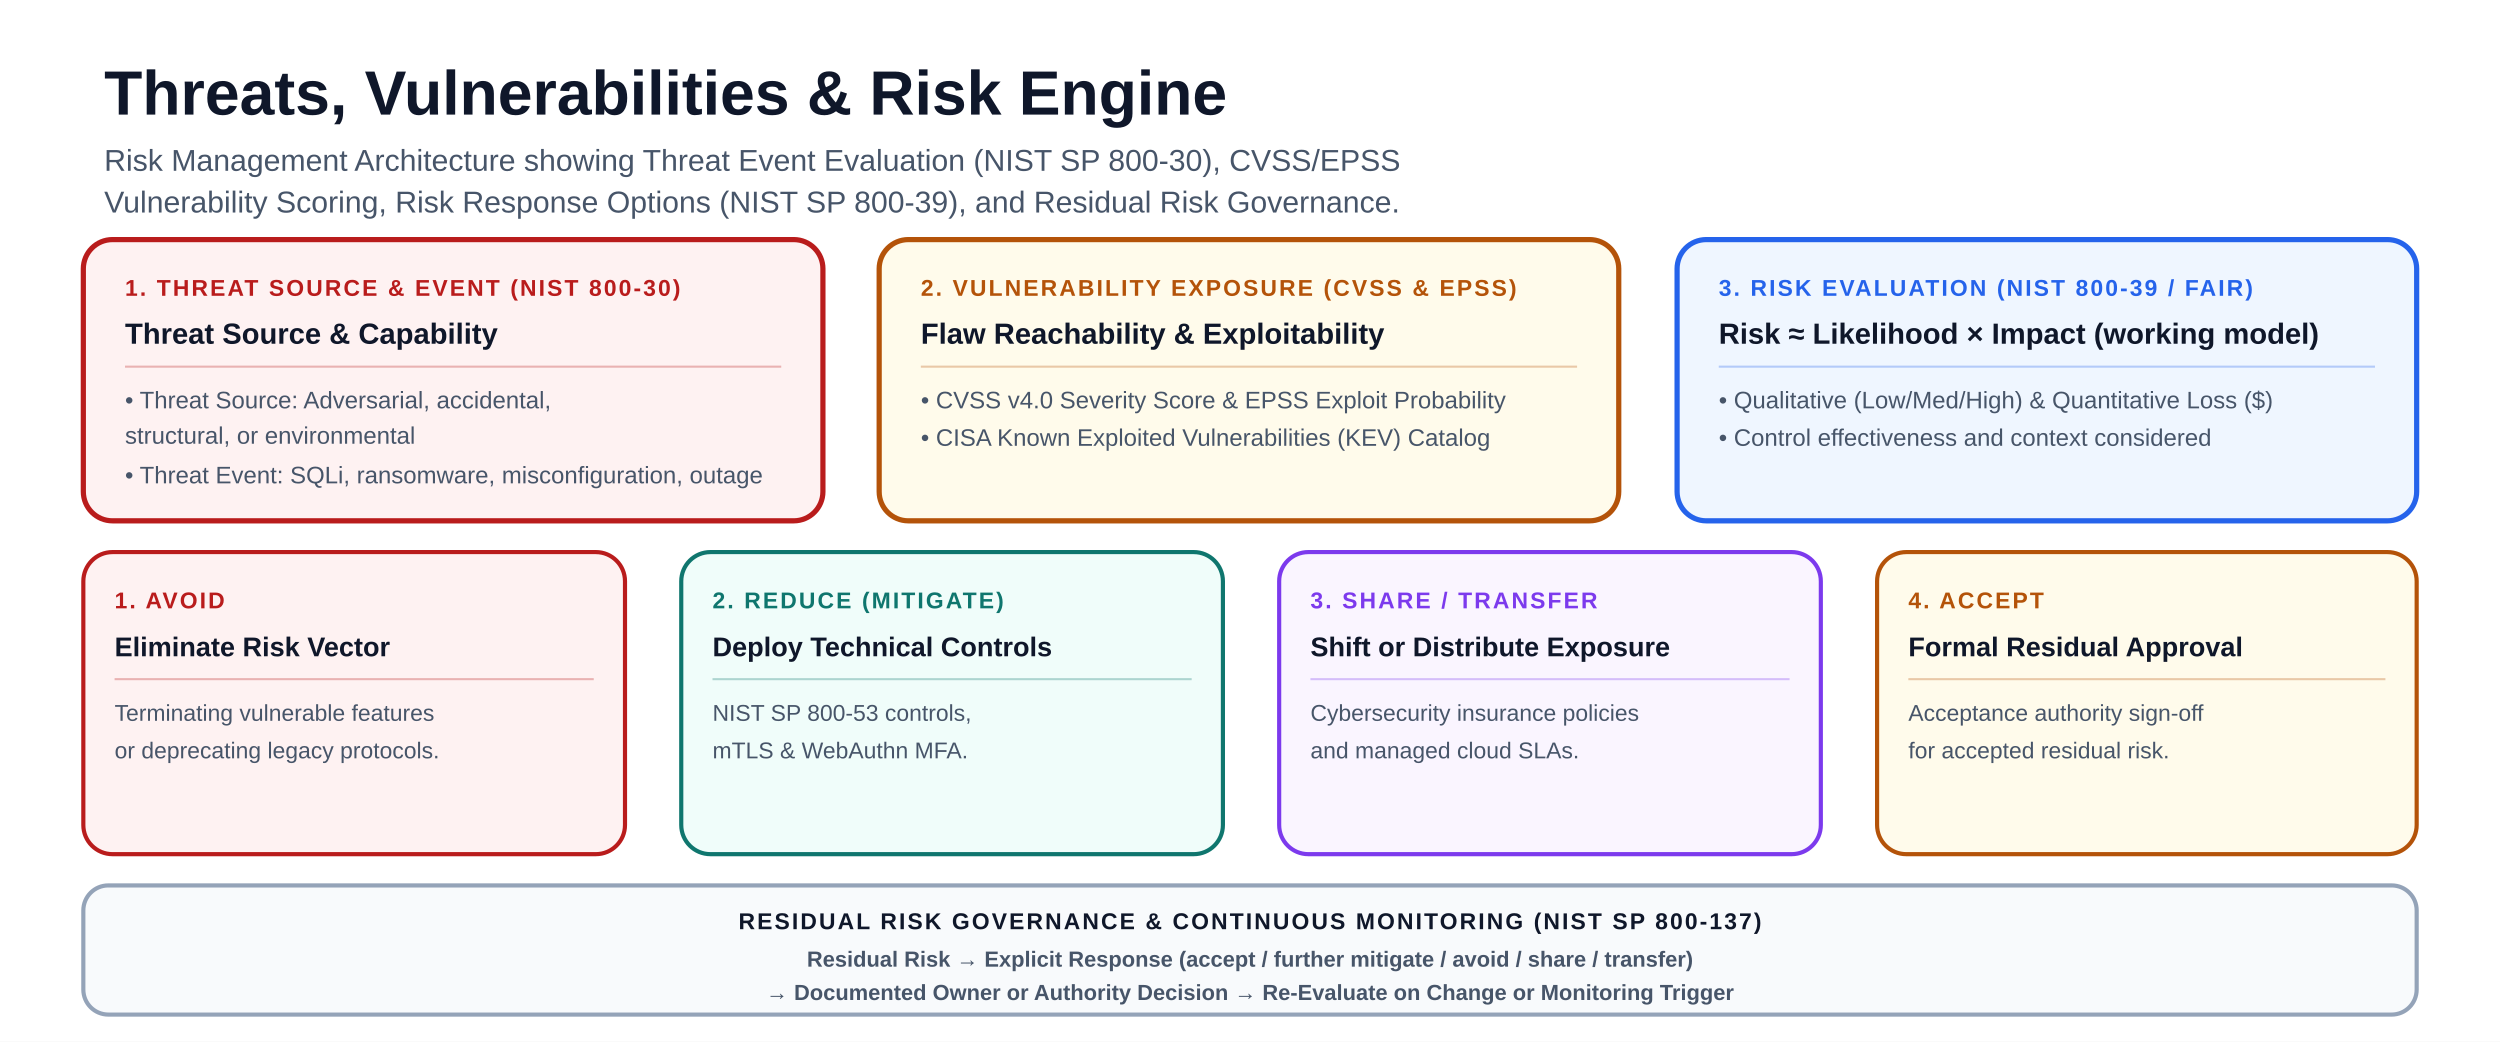
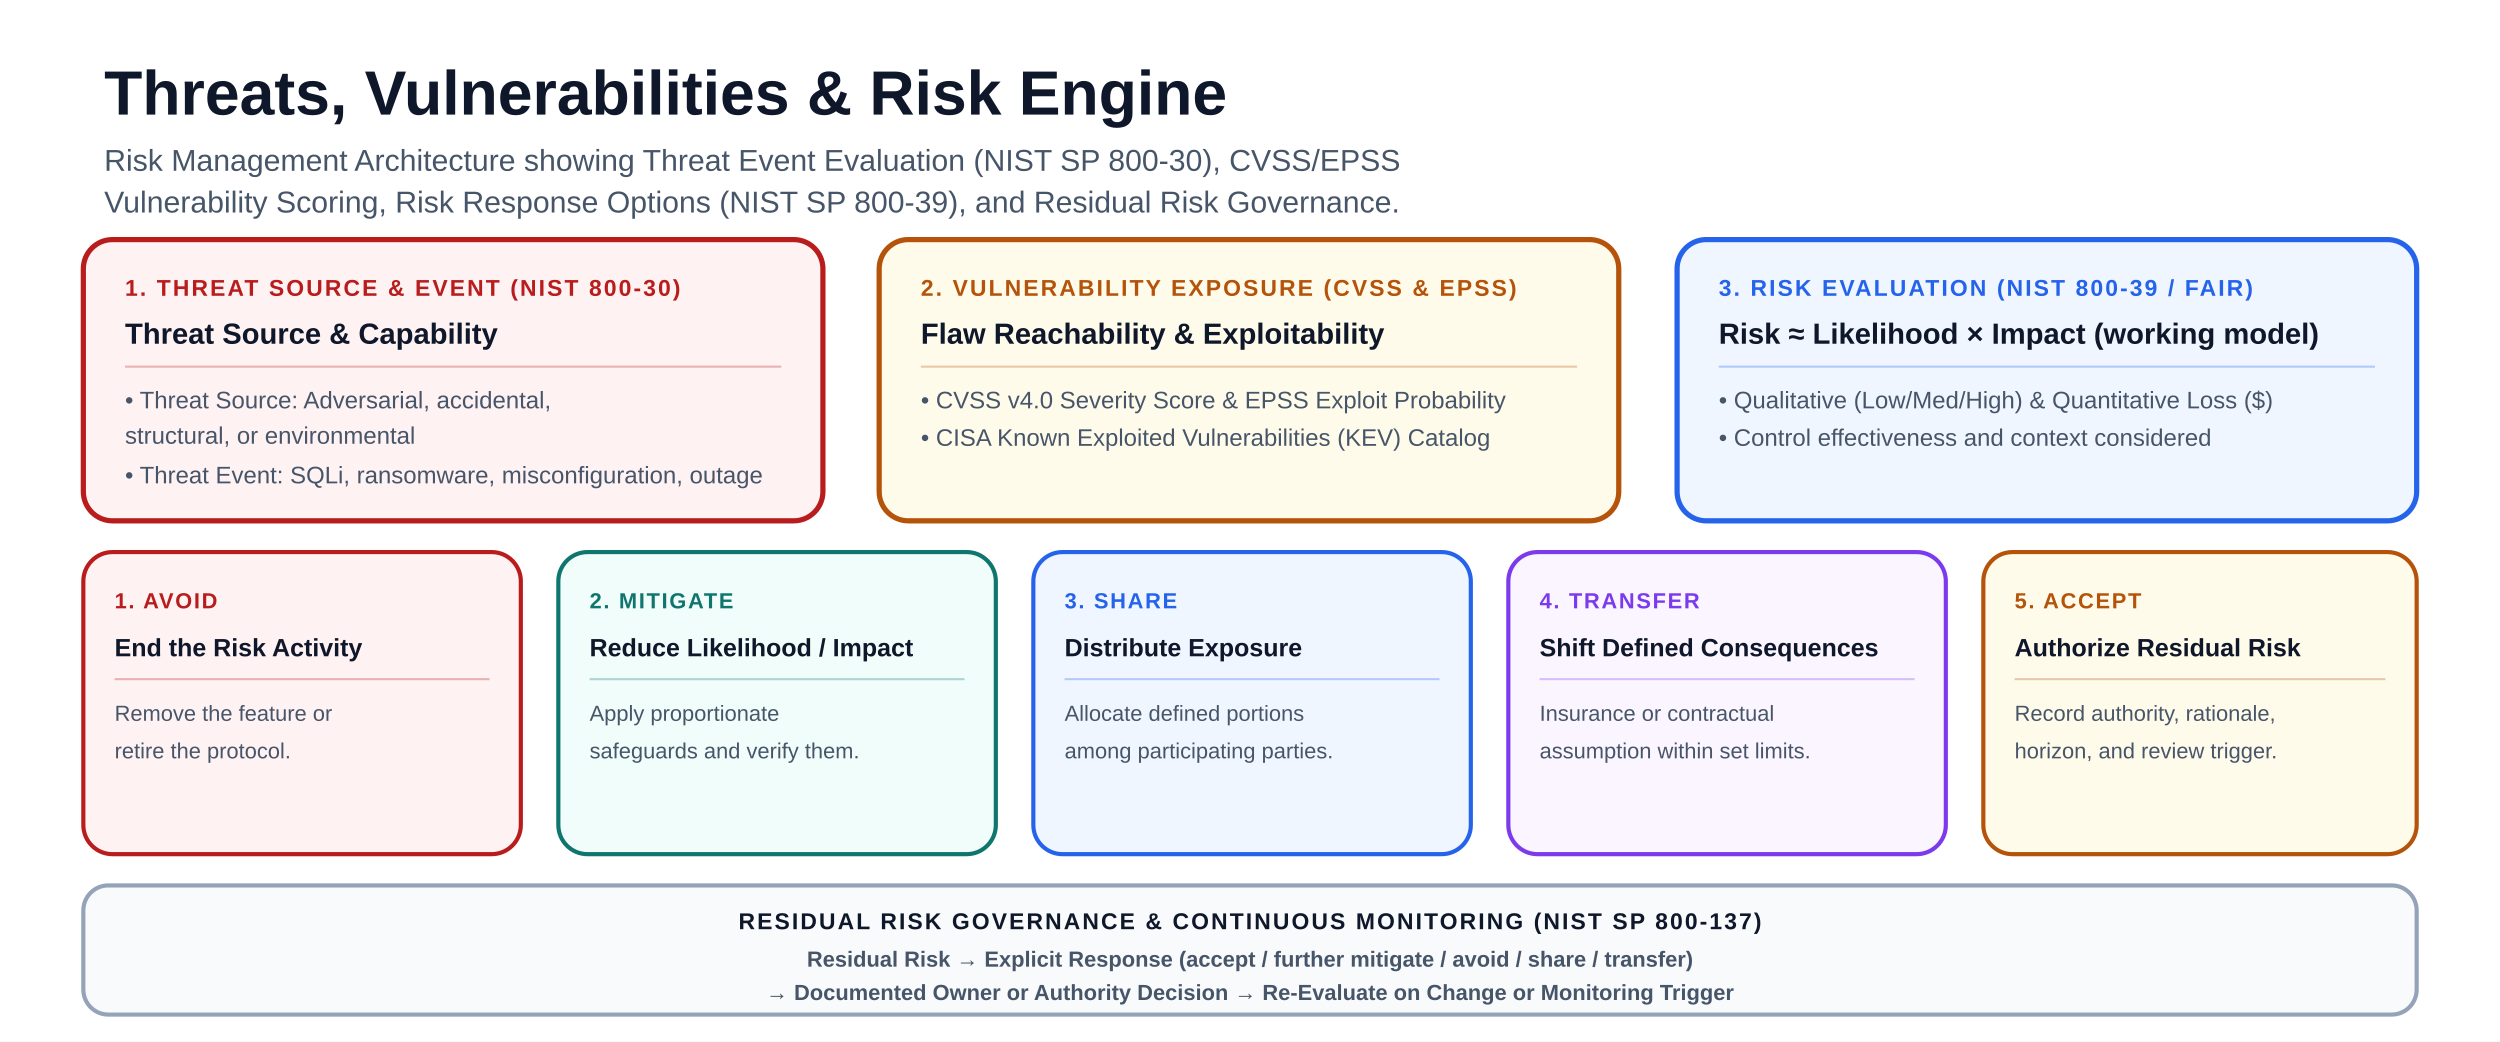
<svg xmlns="http://www.w3.org/2000/svg" viewBox="0 0 1200 500" font-family="-apple-system, BlinkMacSystemFont, 'Segoe UI', Arial, sans-serif" role="img" aria-labelledby="title description">
  <rect width="1200" height="500" fill="#ffffff" />
  <defs>
    <marker id="arrow" viewBox="0 0 10 10" refX="8.5" refY="5" markerWidth="8" markerHeight="8" orient="auto">
      <path d="M0 0 L10 5 L0 10Z" fill="#94a3b8" />
    </marker>
    <marker id="arrow-reverse" viewBox="0 0 10 10" refX="1.5" refY="5" markerWidth="8" markerHeight="8" orient="auto">
      <path d="M10 0 L0 5 L10 10Z" fill="#94a3b8" />
    </marker>
    <marker id="arrow-blue" viewBox="0 0 10 10" refX="8.5" refY="5" markerWidth="8" markerHeight="8" orient="auto">
      <path d="M0 0 L10 5 L0 10Z" fill="#2563eb" />
    </marker>
    <marker id="arrow-teal" viewBox="0 0 10 10" refX="8.5" refY="5" markerWidth="8" markerHeight="8" orient="auto">
      <path d="M0 0 L10 5 L0 10Z" fill="#0f766e" />
    </marker>
    <marker id="arrow-amber" viewBox="0 0 10 10" refX="8.5" refY="5" markerWidth="8" markerHeight="8" orient="auto">
      <path d="M0 0 L10 5 L0 10Z" fill="#b45309" />
    </marker>
    <marker id="arrow-violet" viewBox="0 0 10 10" refX="8.5" refY="5" markerWidth="8" markerHeight="8" orient="auto">
      <path d="M0 0 L10 5 L0 10Z" fill="#7c3aed" />
    </marker>
    <marker id="arrow-red" viewBox="0 0 10 10" refX="8.5" refY="5" markerWidth="8" markerHeight="8" orient="auto">
      <path d="M0 0 L10 5 L0 10Z" fill="#b91c1c" />
    </marker>
  </defs>
  <text x="50" y="55" font-size="30" font-weight="850" fill="#0f172a">Threats, Vulnerabilities &amp; Risk Engine</text>
  <text x="50" y="82" font-size="14.5" fill="#475569">Risk Management Architecture showing Threat Event Evaluation (NIST SP 800-30), CVSS/EPSS</text>
  <text x="50" y="102" font-size="14.5" fill="#475569">Vulnerability Scoring, Risk Response Options (NIST SP 800-39), and Residual Risk Governance.</text>
  <rect x="40" y="115" width="355" height="135" rx="14" fill="#fef2f2" stroke="#b91c1c" stroke-width="2.5" />
  <text x="60" y="142" font-size="11" font-weight="900" letter-spacing="1" fill="#b91c1c">1. THREAT SOURCE &amp; EVENT (NIST 800-30)</text>
  <text x="60" y="165" font-size="14" font-weight="800" fill="#0f172a">Threat Source &amp; Capability</text>
  <line x1="60" y1="176" x2="375" y2="176" stroke="#b91c1c" stroke-opacity="0.3" stroke-width="1" />
  <text x="60" y="196" font-size="11.5" font-weight="500" fill="#475569">• Threat Source: Adversarial, accidental,</text>
  <text x="60" y="213" font-size="11.5" font-weight="500" fill="#475569">  structural, or environmental</text>
  <text x="60" y="232" font-size="11.5" font-weight="500" fill="#475569">• Threat Event: SQLi, ransomware, misconfiguration, outage</text>
  <rect x="422" y="115" width="355" height="135" rx="14" fill="#fffbeb" stroke="#b45309" stroke-width="2.5" />
  <text x="442" y="142" font-size="11" font-weight="900" letter-spacing="1" fill="#b45309">2. VULNERABILITY EXPOSURE (CVSS &amp; EPSS)</text>
  <text x="442" y="165" font-size="14" font-weight="800" fill="#0f172a">Flaw Reachability &amp; Exploitability</text>
  <line x1="442" y1="176" x2="757" y2="176" stroke="#b45309" stroke-opacity="0.3" stroke-width="1" />
  <text x="442" y="196" font-size="11.5" font-weight="500" fill="#475569">• CVSS v4.0 Severity Score &amp; EPSS Exploit Probability</text>
  <text x="442" y="214" font-size="11.5" font-weight="500" fill="#475569">• CISA Known Exploited Vulnerabilities (KEV) Catalog</text>
  <rect x="805" y="115" width="355" height="135" rx="14" fill="#eff6ff" stroke="#2563eb" stroke-width="2.5" />
  <text x="825" y="142" font-size="11" font-weight="900" letter-spacing="1" fill="#2563eb">3. RISK EVALUATION (NIST 800-39 / FAIR)</text>
  <text x="825" y="165" font-size="14" font-weight="800" fill="#0f172a">Risk ≈ Likelihood × Impact (working model)</text>
  <line x1="825" y1="176" x2="1140" y2="176" stroke="#2563eb" stroke-opacity="0.3" stroke-width="1" />
  <text x="825" y="196" font-size="11.5" font-weight="500" fill="#475569">• Qualitative (Low/Med/High) &amp; Quantitative Loss ($)</text>
  <text x="825" y="214" font-size="11.5" font-weight="500" fill="#475569">• Control effectiveness and context considered</text>
-   <rect x="40" y="265" width="260" height="145" rx="14" fill="#fef2f2" stroke="#b91c1c" stroke-width="2" />
-   <text x="55" y="292" font-size="11" font-weight="900" letter-spacing="1" fill="#b91c1c">1. AVOID</text>
-   <text x="55" y="315" font-size="13" font-weight="800" fill="#0f172a">Eliminate Risk Vector</text>
-   <line x1="55" y1="326" x2="285" y2="326" stroke="#b91c1c" stroke-opacity="0.3" stroke-width="1" />
-   <text x="55" y="346" font-size="11" font-weight="500" fill="#475569">Terminating vulnerable features</text>
-   <text x="55" y="364" font-size="11" font-weight="500" fill="#475569">or deprecating legacy protocols.</text>
-   <rect x="327" y="265" width="260" height="145" rx="14" fill="#f0fdfa" stroke="#0f766e" stroke-width="2" />
-   <text x="342" y="292" font-size="11" font-weight="900" letter-spacing="1" fill="#0f766e">2. REDUCE (MITIGATE)</text>
-   <text x="342" y="315" font-size="13" font-weight="800" fill="#0f172a">Deploy Technical Controls</text>
-   <line x1="342" y1="326" x2="572" y2="326" stroke="#0f766e" stroke-opacity="0.3" stroke-width="1" />
-   <text x="342" y="346" font-size="11" font-weight="500" fill="#475569">NIST SP 800-53 controls,</text>
-   <text x="342" y="364" font-size="11" font-weight="500" fill="#475569">mTLS &amp; WebAuthn MFA.</text>
-   <rect x="614" y="265" width="260" height="145" rx="14" fill="#faf5ff" stroke="#7c3aed" stroke-width="2" />
-   <text x="629" y="292" font-size="11" font-weight="900" letter-spacing="1" fill="#7c3aed">3. SHARE / TRANSFER</text>
-   <text x="629" y="315" font-size="13" font-weight="800" fill="#0f172a">Shift or Distribute Exposure</text>
-   <line x1="629" y1="326" x2="859" y2="326" stroke="#7c3aed" stroke-opacity="0.3" stroke-width="1" />
-   <text x="629" y="346" font-size="11" font-weight="500" fill="#475569">Cybersecurity insurance policies</text>
-   <text x="629" y="364" font-size="11" font-weight="500" fill="#475569">and managed cloud SLAs.</text>
-   <rect x="901" y="265" width="259" height="145" rx="14" fill="#fffbeb" stroke="#b45309" stroke-width="2" />
-   <text x="916" y="292" font-size="11" font-weight="900" letter-spacing="1" fill="#b45309">4. ACCEPT</text>
-   <text x="916" y="315" font-size="13" font-weight="800" fill="#0f172a">Formal Residual Approval</text>
-   <line x1="916" y1="326" x2="1145" y2="326" stroke="#b45309" stroke-opacity="0.3" stroke-width="1" />
-   <text x="916" y="346" font-size="11" font-weight="500" fill="#475569">Acceptance authority sign-off</text>
-   <text x="916" y="364" font-size="11" font-weight="500" fill="#475569">for accepted residual risk.</text>
+   <rect x="40" y="265" width="210" height="145" rx="14" fill="#fef2f2" stroke="#b91c1c" stroke-width="2" />
+   <text x="55" y="292" font-size="10.5" font-weight="900" letter-spacing="0.8" fill="#b91c1c">1. AVOID</text>
+   <text x="55" y="315" font-size="12" font-weight="800" fill="#0f172a">End the Risk Activity</text>
+   <line x1="55" y1="326" x2="235" y2="326" stroke="#b91c1c" stroke-opacity="0.3" stroke-width="1" />
+   <text x="55" y="346" font-size="10.5" font-weight="500" fill="#475569">Remove the feature or</text>
+   <text x="55" y="364" font-size="10.5" font-weight="500" fill="#475569">retire the protocol.</text>
+   <rect x="268" y="265" width="210" height="145" rx="14" fill="#f0fdfa" stroke="#0f766e" stroke-width="2" />
+   <text x="283" y="292" font-size="10.5" font-weight="900" letter-spacing="0.8" fill="#0f766e">2. MITIGATE</text>
+   <text x="283" y="315" font-size="12" font-weight="800" fill="#0f172a">Reduce Likelihood / Impact</text>
+   <line x1="283" y1="326" x2="463" y2="326" stroke="#0f766e" stroke-opacity="0.3" stroke-width="1" />
+   <text x="283" y="346" font-size="10.5" font-weight="500" fill="#475569">Apply proportionate</text>
+   <text x="283" y="364" font-size="10.5" font-weight="500" fill="#475569">safeguards and verify them.</text>
+   <rect x="496" y="265" width="210" height="145" rx="14" fill="#eff6ff" stroke="#2563eb" stroke-width="2" />
+   <text x="511" y="292" font-size="10.5" font-weight="900" letter-spacing="0.8" fill="#2563eb">3. SHARE</text>
+   <text x="511" y="315" font-size="12" font-weight="800" fill="#0f172a">Distribute Exposure</text>
+   <line x1="511" y1="326" x2="691" y2="326" stroke="#2563eb" stroke-opacity="0.3" stroke-width="1" />
+   <text x="511" y="346" font-size="10.5" font-weight="500" fill="#475569">Allocate defined portions</text>
+   <text x="511" y="364" font-size="10.5" font-weight="500" fill="#475569">among participating parties.</text>
+   <rect x="724" y="265" width="210" height="145" rx="14" fill="#faf5ff" stroke="#7c3aed" stroke-width="2" />
+   <text x="739" y="292" font-size="10.5" font-weight="900" letter-spacing="0.8" fill="#7c3aed">4. TRANSFER</text>
+   <text x="739" y="315" font-size="12" font-weight="800" fill="#0f172a">Shift Defined Consequences</text>
+   <line x1="739" y1="326" x2="919" y2="326" stroke="#7c3aed" stroke-opacity="0.3" stroke-width="1" />
+   <text x="739" y="346" font-size="10.5" font-weight="500" fill="#475569">Insurance or contractual</text>
+   <text x="739" y="364" font-size="10.5" font-weight="500" fill="#475569">assumption within set limits.</text>
+   <rect x="952" y="265" width="208" height="145" rx="14" fill="#fffbeb" stroke="#b45309" stroke-width="2" />
+   <text x="967" y="292" font-size="10.5" font-weight="900" letter-spacing="0.8" fill="#b45309">5. ACCEPT</text>
+   <text x="967" y="315" font-size="12" font-weight="800" fill="#0f172a">Authorize Residual Risk</text>
+   <line x1="967" y1="326" x2="1145" y2="326" stroke="#b45309" stroke-opacity="0.3" stroke-width="1" />
+   <text x="967" y="346" font-size="10.5" font-weight="500" fill="#475569">Record authority, rationale,</text>
+   <text x="967" y="364" font-size="10.5" font-weight="500" fill="#475569">horizon, and review trigger.</text>
  <rect x="40" y="425" width="1120" height="62" rx="12" fill="#f8fafc" stroke="#94a3b8" stroke-width="2" />
  <text x="600" y="446" text-anchor="middle" font-size="11" font-weight="900" letter-spacing="1" fill="#0f172a">RESIDUAL RISK GOVERNANCE &amp; CONTINUOUS MONITORING (NIST SP 800-137)</text>
  <text x="600" y="464" text-anchor="middle" font-size="10.5" font-weight="600" fill="#475569">Residual Risk → Explicit Response (accept / further mitigate / avoid / share / transfer)</text>
  <text x="600" y="480" text-anchor="middle" font-size="10.5" font-weight="600" fill="#475569">→ Documented Owner or Authority Decision → Re-Evaluate on Change or Monitoring Trigger</text>
</svg>
